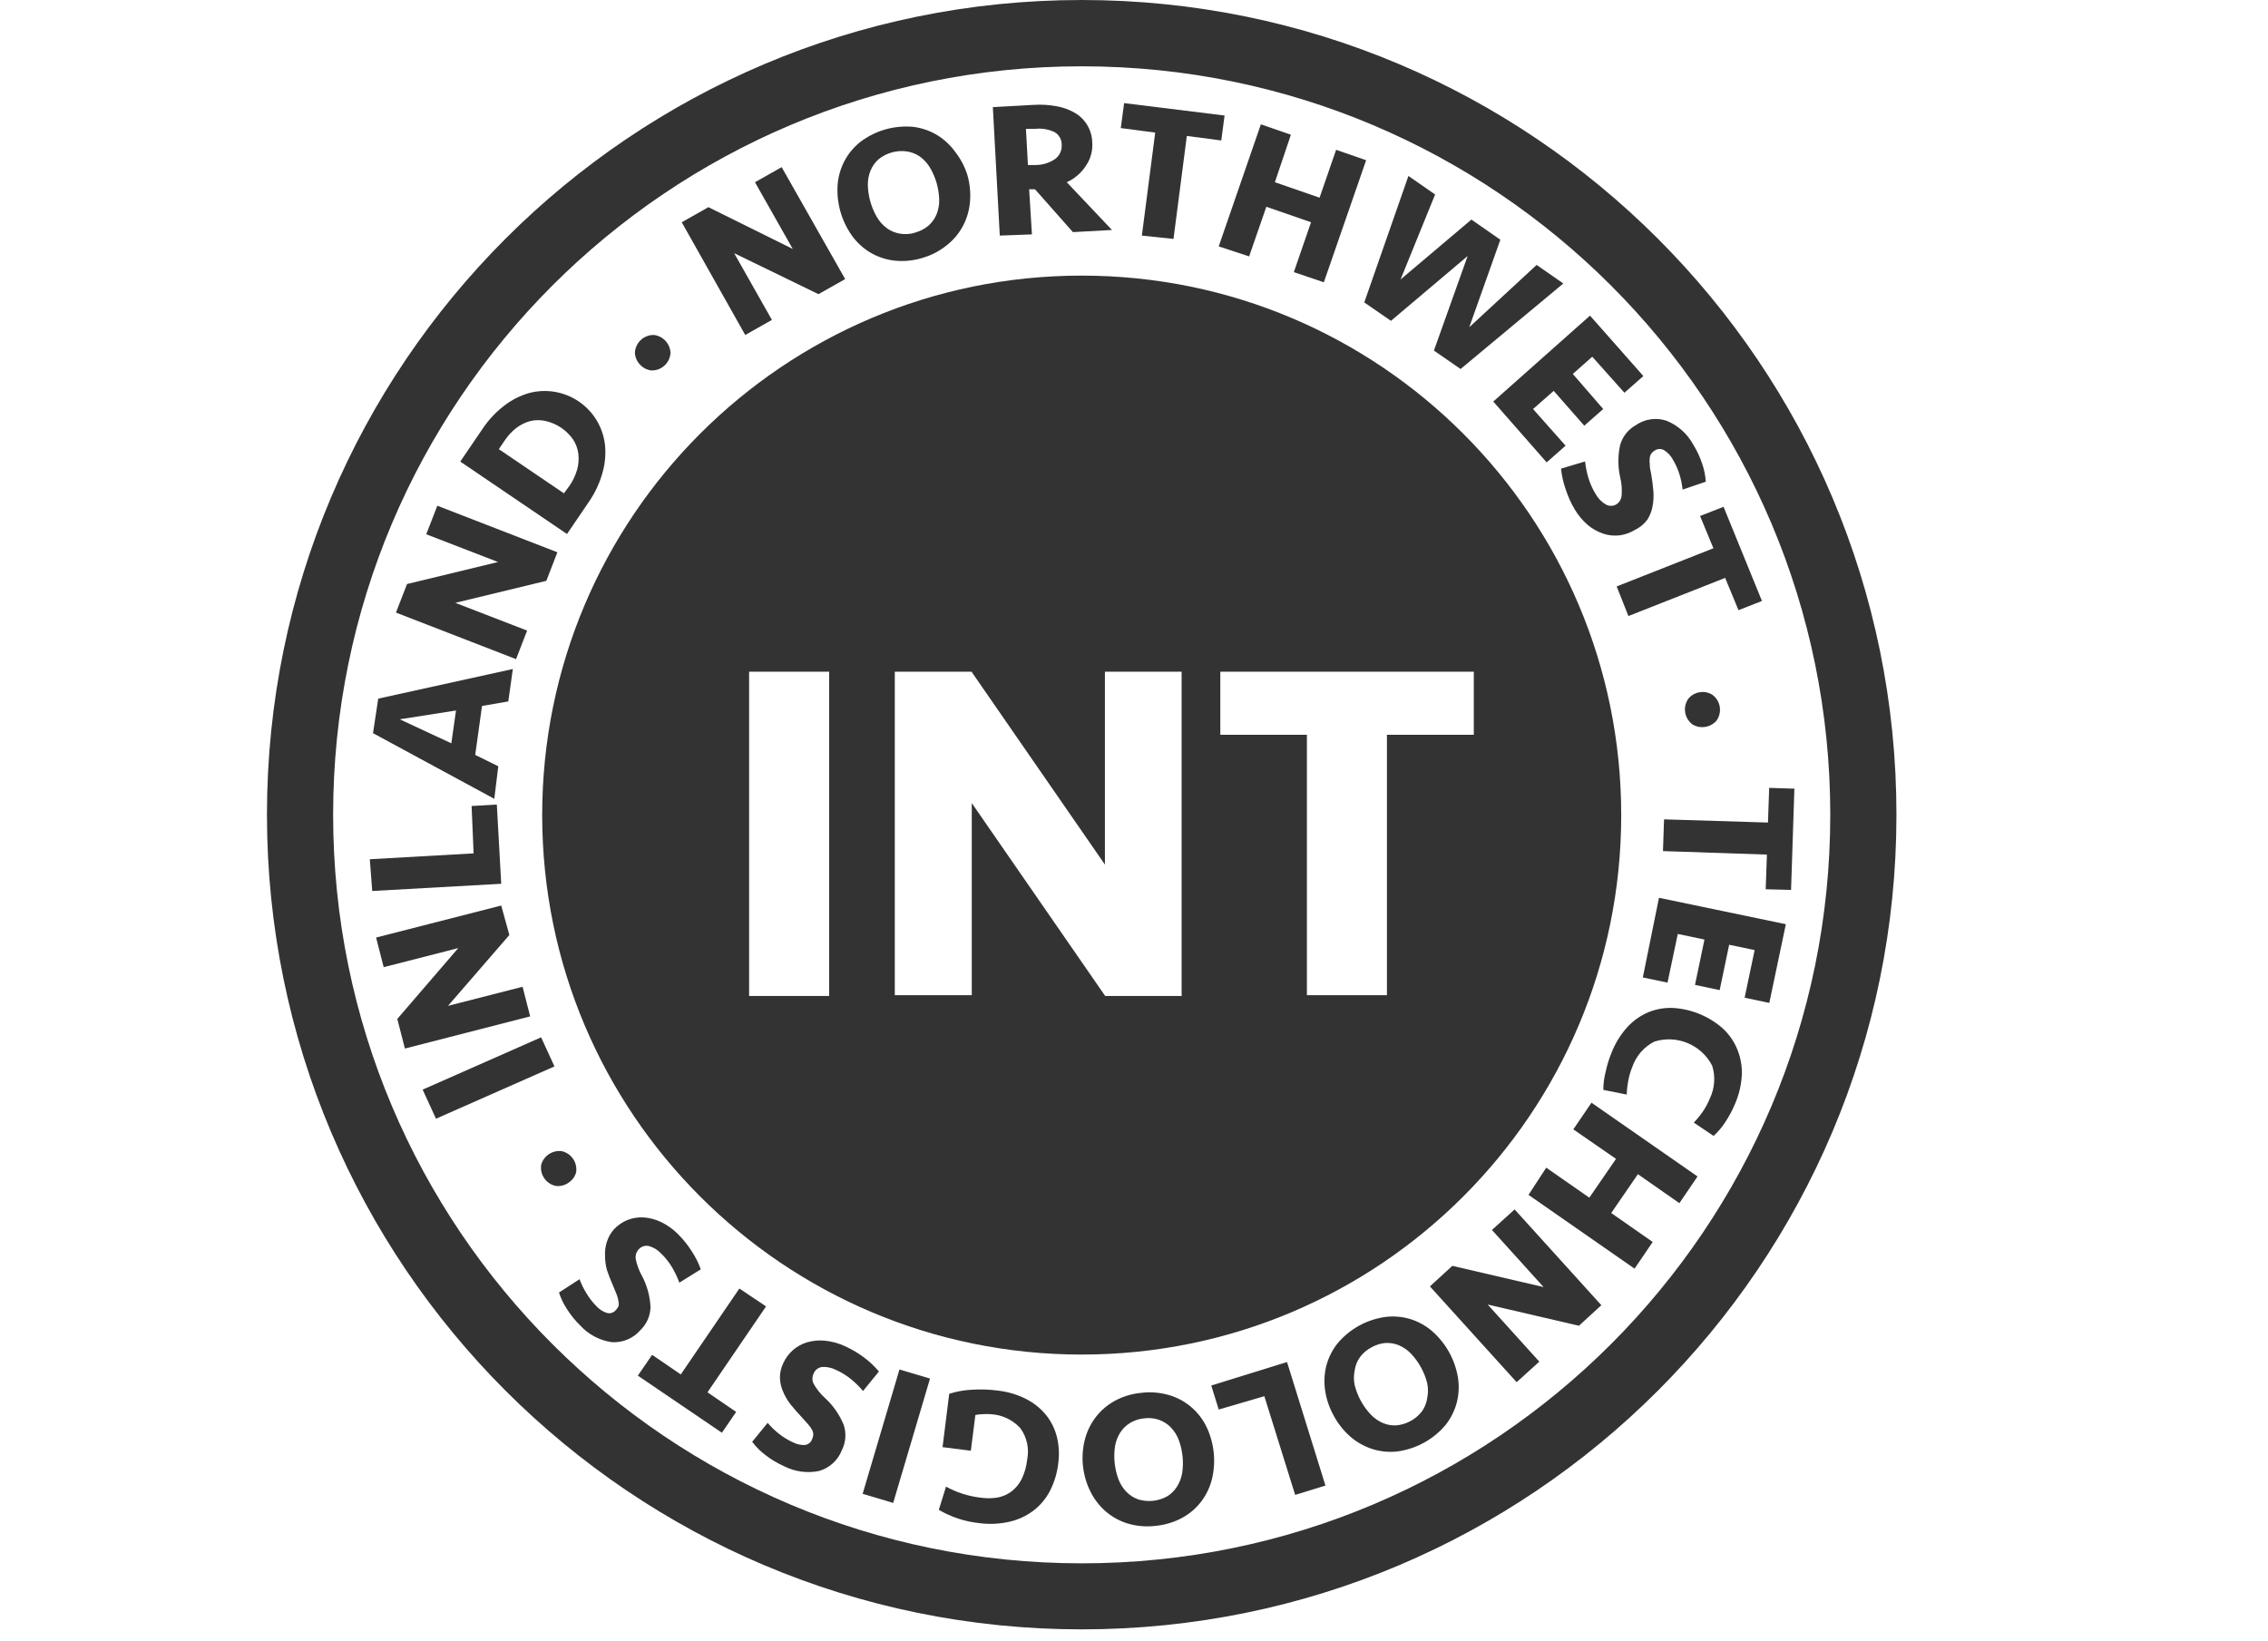
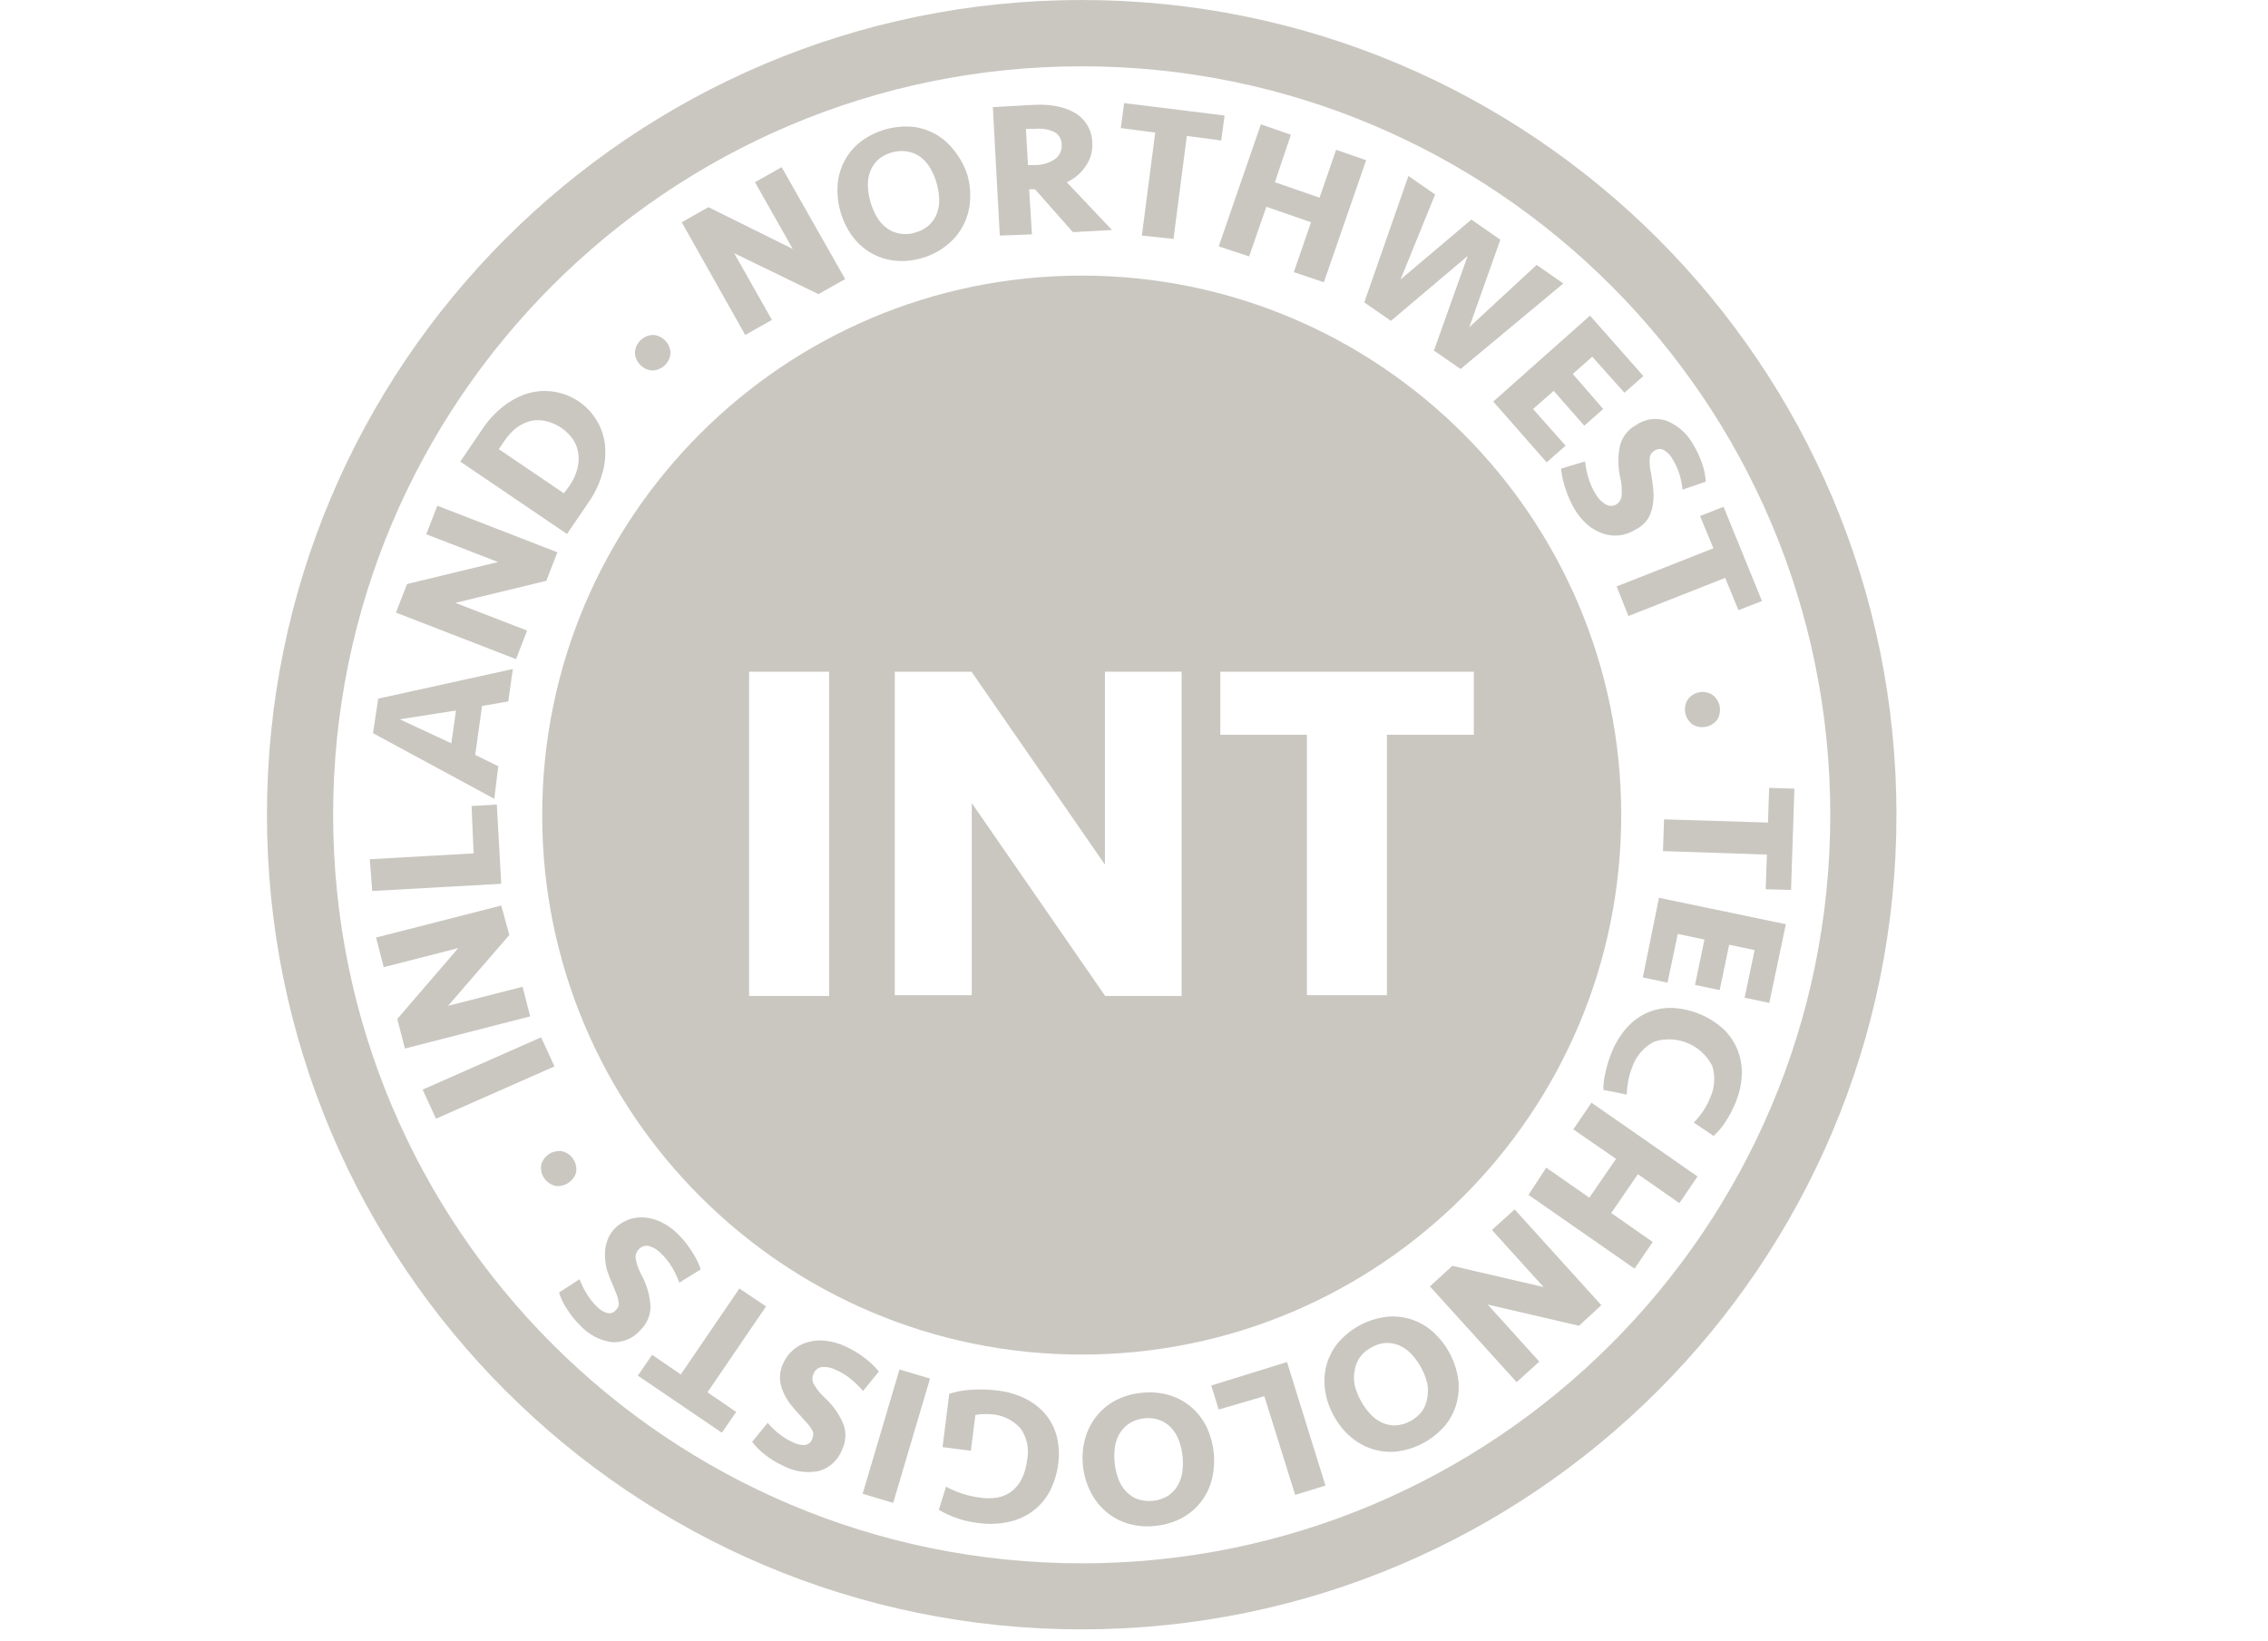
<svg xmlns="http://www.w3.org/2000/svg" version="1.1" id="Layer_1" x="0px" y="0px" viewBox="-20 0 170 123" style="enable-background:50 0 170 123;" xml:space="preserve">
  <style>
      .a {
-         fill: #333;
+         fill: #cac7c1;
      }
    </style>
  <g>
    <path class="a" d="M83.73,0.34A61.07,61.07,0,1,0,144.8,61.42,61.07,61.07,0,0,0,83.73.34Zm0,117.19a56.11,56.11,0,1,1,56.11-56.11A56.11,56.11,0,0,1,83.73,117.53Z" transform="translate(-22.65 -0.34)" />
    <path class="a" d="M83.73,21a40.44,40.44,0,1,0,40.44,40.44A40.44,40.44,0,0,0,83.73,21Zm-18.93,54h-6V50.69h6V74.94Zm26.44,0H85.49l-10-14.46V74.94H69.72V50.69h5.75l10,14.46V50.69h5.75V74.94Zm15.37-19.52V74.94h-6V55.42H94.12V50.69h19v4.73h-6.52Z" transform="translate(-22.65 -0.34)" />
    <g>
      <path class="a" d="M43.21,78.1l1,2.18L35.33,84.2l-1-2.18Z" transform="translate(-22.65 -0.34)" />
      <path class="a" d="M40.83,70.43l-4.6,5.31,5.59-1.43,0.57,2.22L33,78.94l-0.57-2.22L37,71.41l-5.59,1.43-0.57-2.22,9.38-2.4Z" transform="translate(-22.65 -0.34)" />
      <path class="a" d="M30.37,64.75l7.78-.44L38,60.76l1.89-.11,0.33,5.94-9.67.54Z" transform="translate(-22.65 -0.34)" />
      <path class="a" d="M38.78,53.26l-0.51,3.67L40,57.78,39.7,60.22,30.61,55.3,31,52.71l10.09-2.22-0.34,2.43Zm-2.3,2.8,0.35-2.46-4.22.66Z" transform="translate(-22.65 -0.34)" />
      <path class="a" d="M43.6,43.88l-6.82,1.65,5.38,2.08-0.83,2.14-9-3.49,0.83-2.14,6.82-1.65-5.38-2.08,0.83-2.14,9,3.49Z" transform="translate(-22.65 -0.34)" />
      <path class="a" d="M37.15,34.94l1.66-2.44a7.26,7.26,0,0,1,1.62-1.74,5.57,5.57,0,0,1,1.85-.95A4.55,4.55,0,0,1,48,33.71a5.56,5.56,0,0,1-.19,2.07,7.26,7.26,0,0,1-1,2.15l-1.66,2.44Zm8.19,1.81a4.08,4.08,0,0,0,.57-1.21A3,3,0,0,0,46,34.36a2.54,2.54,0,0,0-.39-1.07,3.43,3.43,0,0,0-2.06-1.39,2.54,2.54,0,0,0-1.14,0,3,3,0,0,0-1.06.52,4.08,4.08,0,0,0-.91,1l-0.4.59,4.88,3.31Z" transform="translate(-22.65 -0.34)" />
      <path class="a" d="M50.62,27.67a1.37,1.37,0,0,1-.38-0.9,1.4,1.4,0,0,1,1.43-1.32,1.42,1.42,0,0,1,1.24,1.34,1.4,1.4,0,0,1-1.43,1.32A1.37,1.37,0,0,1,50.62,27.67Z" transform="translate(-22.65 -0.34)" />
      <path class="a" d="M64,22.39l-6.32-3.07,2.83,5-2,1.13L53.75,17l2-1.13L62.07,19l-2.83-5,2-1.13L66,21.26Z" transform="translate(-22.65 -0.34)" />
      <path class="a" d="M75.15,13.42a5.57,5.57,0,0,1,.21,2,4.71,4.71,0,0,1-.5,1.8,4.56,4.56,0,0,1-1.19,1.46,5.19,5.19,0,0,1-1.9,1,5.24,5.24,0,0,1-2.13.19,4.54,4.54,0,0,1-1.79-.62,4.61,4.61,0,0,1-1.36-1.27,5.92,5.92,0,0,1-1.06-3.73,4.62,4.62,0,0,1,.49-1.79,4.55,4.55,0,0,1,1.2-1.47,5.7,5.7,0,0,1,4-1.14,4.57,4.57,0,0,1,1.78.62,4.71,4.71,0,0,1,1.36,1.27A5.58,5.58,0,0,1,75.15,13.42Zm-3.9,4.35a2.5,2.5,0,0,0,1-.52,2.29,2.29,0,0,0,.6-0.84,2.78,2.78,0,0,0,.2-1.08,5,5,0,0,0-.69-2.42,2.78,2.78,0,0,0-.74-0.82,2.29,2.29,0,0,0-1-.4,2.76,2.76,0,0,0-2.13.6,2.3,2.3,0,0,0-.59.84,2.77,2.77,0,0,0-.2,1.08,5,5,0,0,0,.69,2.42,2.78,2.78,0,0,0,.74.82,2.3,2.3,0,0,0,.95.4A2.49,2.49,0,0,0,71.25,17.78Z" transform="translate(-22.65 -0.34)" />
      <path class="a" d="M84.52,11a2.75,2.75,0,0,1-.45,1.73A3.36,3.36,0,0,1,82.61,14L86,17.58l-2.93.16-2.84-3.21-0.44,0L80,17.91,77.59,18,77.07,8.37l3.08-.17a7,7,0,0,1,1.68.1,4.19,4.19,0,0,1,1.37.49A2.63,2.63,0,0,1,84.52,11Zm-2.29.17a1.06,1.06,0,0,0-.56-0.94A2.73,2.73,0,0,0,80.23,10l-0.68,0,0.15,2.71,0.58,0a2.57,2.57,0,0,0,1.47-.46A1.22,1.22,0,0,0,82.23,11.21Z" transform="translate(-22.65 -0.34)" />
      <path class="a" d="M94.44,9l-0.25,1.87-2.58-.34-1,7.72L88.24,18l1-7.72-2.58-.34,0.25-1.87Z" transform="translate(-22.65 -0.34)" />
      <path class="a" d="M99.63,20.74L100.92,17l-3.35-1.16-1.29,3.72L94,18.81l3.16-9.15,2.25,0.78L98.21,14l3.35,1.16,1.24-3.59,2.25,0.78-3.17,9.15Z" transform="translate(-22.65 -0.34)" />
      <path class="a" d="M112.78,24.87l5.05-4.67,2,1.39L112.13,28l-2-1.38,2.53-7.09-5.75,4.86-2-1.38,3.31-9.48,2,1.39-2.59,6.37,5.31-4.49,2.17,1.51Z" transform="translate(-22.65 -0.34)" />
      <path class="a" d="M121.83,24l4,4.53-1.42,1.25L122,27.08l-1.46,1.29L122.82,31l-1.42,1.25-2.29-2.61L117.56,31,120,33.75,118.58,35l-4-4.56Z" transform="translate(-22.65 -0.34)" />
      <path class="a" d="M125.2,40.06a2.87,2.87,0,0,1-1.15.41,2.81,2.81,0,0,1-1.21-.12,3.57,3.57,0,0,1-1.17-.65,4.67,4.67,0,0,1-1-1.2A7.47,7.47,0,0,1,120,37a6.53,6.53,0,0,1-.34-1.53l1.8-.54a7,7,0,0,0,.24,1.2,5,5,0,0,0,.57,1.27,2,2,0,0,0,.72.74,0.78,0.78,0,0,0,.83,0,0.87,0.87,0,0,0,.38-0.64,4.28,4.28,0,0,0-.11-1.39,5.55,5.55,0,0,1,0-2.41,2.46,2.46,0,0,1,1.16-1.48,2.6,2.6,0,0,1,2.32-.34,4,4,0,0,1,2,1.79,6.75,6.75,0,0,1,.67,1.44,5.1,5.1,0,0,1,.27,1.34l-1.74.59a5.8,5.8,0,0,0-.24-1.16,5,5,0,0,0-.52-1.14,1.78,1.78,0,0,0-.61-0.64,0.65,0.65,0,0,0-.7,0,0.93,0.93,0,0,0-.27.23,0.72,0.72,0,0,0-.12.32,1.94,1.94,0,0,0,0,.5q0,0.3.11,0.75,0.11,0.65.16,1.25a4.16,4.16,0,0,1-.06,1.13,2.77,2.77,0,0,1-.38,1A2.48,2.48,0,0,1,125.2,40.06Z" transform="translate(-22.65 -0.34)" />
      <path class="a" d="M134.72,45.39l-1.76.69-1-2.42-7.25,2.86-0.88-2.22,7.25-2.86-1-2.42,1.76-.69Z" transform="translate(-22.65 -0.34)" />
      <path class="a" d="M130,52.24a1.37,1.37,0,0,1,1,.18,1.4,1.4,0,0,1,.33,1.92,1.42,1.42,0,0,1-1.81.31,1.4,1.4,0,0,1-.33-1.92A1.37,1.37,0,0,1,130,52.24Z" transform="translate(-22.65 -0.34)" />
      <path class="a" d="M136.9,67.05L135,67l0.09-2.6-7.79-.26,0.08-2.38L135.17,62l0.09-2.6,1.89,0.06Z" transform="translate(-22.65 -0.34)" />
      <path class="a" d="M136.51,69.62l-1.24,5.9-1.85-.39,0.75-3.57-1.91-.4-0.71,3.4-1.85-.39,0.71-3.4-2-.42L127.64,74l-1.85-.39L127,67.64Z" transform="translate(-22.65 -0.34)" />
      <path class="a" d="M132.7,83.09a8.17,8.17,0,0,1-.72,1.35,5.09,5.09,0,0,1-.89,1.05l-1.48-1a6.42,6.42,0,0,0,.66-0.8,5.15,5.15,0,0,0,.54-1,3.36,3.36,0,0,0,.18-2.46,3.65,3.65,0,0,0-4.34-1.81A3.37,3.37,0,0,0,125,80.32a5.14,5.14,0,0,0-.31,1.07,6.37,6.37,0,0,0-.11,1l-1.75-.35A5.09,5.09,0,0,1,123,80.7a8.18,8.18,0,0,1,.45-1.46,6.2,6.2,0,0,1,1.21-1.94,4.53,4.53,0,0,1,1.59-1.1,4.39,4.39,0,0,1,1.84-.3,6.19,6.19,0,0,1,3.7,1.54A4.38,4.38,0,0,1,132.87,79a4.54,4.54,0,0,1,.34,1.91A6.21,6.21,0,0,1,132.7,83.09Z" transform="translate(-22.65 -0.34)" />
      <path class="a" d="M118.55,87.87l3.23,2.25,2-2.91L120.58,85l1.36-2,7.95,5.53-1.36,2-3.11-2.17-2,2.91,3.11,2.17-1.36,2-7.95-5.53Z" transform="translate(-22.65 -0.34)" />
      <path class="a" d="M111.51,95.23l6.84,1.59-3.87-4.28,1.7-1.54,6.5,7.18L121,99.72l-6.84-1.59,3.87,4.28-1.7,1.54-6.5-7.18Z" transform="translate(-22.65 -0.34)" />
      <path class="a" d="M102.62,106.46a5.58,5.58,0,0,1-.64-1.86,4.71,4.71,0,0,1,.08-1.86,4.57,4.57,0,0,1,.84-1.69,5.7,5.7,0,0,1,3.68-2,4.55,4.55,0,0,1,1.88.2,4.62,4.62,0,0,1,1.61.94,5.92,5.92,0,0,1,1.86,3.4,4.62,4.62,0,0,1-.08,1.86,4.56,4.56,0,0,1-.84,1.7,5.7,5.7,0,0,1-3.68,2,4.57,4.57,0,0,1-1.88-.21,4.71,4.71,0,0,1-1.61-.93A5.58,5.58,0,0,1,102.62,106.46Zm2.83-5.12a2.51,2.51,0,0,0-.86.73,2.28,2.28,0,0,0-.4,1,2.78,2.78,0,0,0,0,1.1,5,5,0,0,0,1.21,2.21,2.78,2.78,0,0,0,.9.63,2.28,2.28,0,0,0,1,.18,2.75,2.75,0,0,0,1.94-1.06,2.3,2.3,0,0,0,.39-1,2.78,2.78,0,0,0,0-1.1,5,5,0,0,0-1.21-2.21,2.77,2.77,0,0,0-.9-0.63,2.3,2.3,0,0,0-1-.18A2.49,2.49,0,0,0,105.45,101.34Z" transform="translate(-22.65 -0.34)" />
      <path class="a" d="M99.73,112.4L97.42,105,94,106l-0.56-1.8,5.68-1.76L102,111.7Z" transform="translate(-22.65 -0.34)" />
      <path class="a" d="M83.83,110.28a5.58,5.58,0,0,1,.13-2,4.71,4.71,0,0,1,.8-1.68,4.56,4.56,0,0,1,1.43-1.24,5.18,5.18,0,0,1,2-.61,5.24,5.24,0,0,1,2.13.18,4.55,4.55,0,0,1,1.66.92,4.62,4.62,0,0,1,1.12,1.48,5.92,5.92,0,0,1,.4,3.86,4.62,4.62,0,0,1-.79,1.68,4.56,4.56,0,0,1-1.43,1.24,5.24,5.24,0,0,1-2,.61,5.18,5.18,0,0,1-2.12-.18,4.57,4.57,0,0,1-1.65-.92,4.72,4.72,0,0,1-1.13-1.48A5.58,5.58,0,0,1,83.83,110.28Zm4.59-3.62a2.5,2.5,0,0,0-1.07.35,2.28,2.28,0,0,0-.74.73,2.78,2.78,0,0,0-.38,1,5,5,0,0,0,.26,2.5,2.78,2.78,0,0,0,.59.93,2.29,2.29,0,0,0,.87.56,2.76,2.76,0,0,0,2.2-.23,2.3,2.3,0,0,0,.73-0.73,2.78,2.78,0,0,0,.38-1,5,5,0,0,0-.26-2.5,2.77,2.77,0,0,0-.59-0.93,2.3,2.3,0,0,0-.86-0.56A2.49,2.49,0,0,0,88.42,106.66Z" transform="translate(-22.65 -0.34)" />
      <path class="a" d="M76.09,114.52a7.54,7.54,0,0,1-3.07-1l0.54-1.74a7.06,7.06,0,0,0,2.53.82,4.22,4.22,0,0,0,1.32,0,2.54,2.54,0,0,0,1.06-.46,2.65,2.65,0,0,0,.76-0.93,4.3,4.3,0,0,0,.41-1.44,3,3,0,0,0-.5-2.36,3.22,3.22,0,0,0-2.22-1.06,3.87,3.87,0,0,0-.64,0,3,3,0,0,0-.52.06l-0.34,2.68-2.12-.27,0.5-4a6.66,6.66,0,0,1,1.64-.3,10,10,0,0,1,2,.06,6.24,6.24,0,0,1,2.12.63,4.67,4.67,0,0,1,1.49,1.19,4.29,4.29,0,0,1,.82,1.65,5.32,5.32,0,0,1,.1,2,6,6,0,0,1-.62,2.05,4.44,4.44,0,0,1-1.24,1.48,4.67,4.67,0,0,1-1.79.83A6.39,6.39,0,0,1,76.09,114.52Z" transform="translate(-22.65 -0.34)" />
      <path class="a" d="M70.07,103l2.29,0.68L69.6,113l-2.29-.68Z" transform="translate(-22.65 -0.34)" />
      <path class="a" d="M61.35,102.55a2.87,2.87,0,0,1,.73-1,2.82,2.82,0,0,1,1.07-.59,3.57,3.57,0,0,1,1.33-.12,4.68,4.68,0,0,1,1.52.42,7.49,7.49,0,0,1,1.39.82,6.51,6.51,0,0,1,1.14,1.07l-1.19,1.46a7,7,0,0,0-.87-0.86,5,5,0,0,0-1.18-.73,2,2,0,0,0-1-.21,0.78,0.78,0,0,0-.66.51,0.87,0.87,0,0,0,0,.74,4.28,4.28,0,0,0,.87,1.09,5.55,5.55,0,0,1,1.39,2,2.46,2.46,0,0,1-.13,1.88,2.6,2.6,0,0,1-1.73,1.58,4,4,0,0,1-2.63-.37,6.77,6.77,0,0,1-1.37-.82,5.11,5.11,0,0,1-1-1L60.19,107a5.81,5.81,0,0,0,.85.82,5,5,0,0,0,1.07.65,1.78,1.78,0,0,0,.86.19,0.65,0.65,0,0,0,.55-0.43,0.93,0.93,0,0,0,.09-0.34,0.72,0.72,0,0,0-.08-0.34,2,2,0,0,0-.28-0.41l-0.51-.57q-0.45-.48-0.83-0.95a4.17,4.17,0,0,1-.58-1,2.78,2.78,0,0,1-.22-1A2.48,2.48,0,0,1,61.35,102.55Z" transform="translate(-22.65 -0.34)" />
      <path class="a" d="M50.46,103.46l1.07-1.56,2.15,1.47,4.39-6.44,2,1.34-4.39,6.44,2.15,1.47-1.07,1.56Z" transform="translate(-22.65 -0.34)" />
      <path class="a" d="M48.69,92.47a2.87,2.87,0,0,1,1-.68,2.82,2.82,0,0,1,1.21-.19,3.56,3.56,0,0,1,1.29.34,4.68,4.68,0,0,1,1.28.91,7.48,7.48,0,0,1,1,1.24,6.52,6.52,0,0,1,.71,1.4l-1.61,1a7,7,0,0,0-.52-1.11,5,5,0,0,0-.86-1.09,2,2,0,0,0-.88-0.54,0.78,0.78,0,0,0-.79.25,0.87,0.87,0,0,0-.22.71A4.28,4.28,0,0,0,50.78,96a5.55,5.55,0,0,1,.63,2.33,2.46,2.46,0,0,1-.76,1.72,2.6,2.6,0,0,1-2.16.9,4,4,0,0,1-2.35-1.25,6.77,6.77,0,0,1-1-1.24,5.1,5.1,0,0,1-.59-1.23l1.54-1a5.78,5.78,0,0,0,.52,1.06,5,5,0,0,0,.78,1,1.77,1.77,0,0,0,.75.47,0.65,0.65,0,0,0,.67-0.21,0.93,0.93,0,0,0,.2-0.29,0.72,0.72,0,0,0,0-.35,2,2,0,0,0-.12-0.49q-0.11-.29-0.29-0.71-0.27-.6-0.46-1.18A4.15,4.15,0,0,1,48,94.43a2.77,2.77,0,0,1,.14-1A2.48,2.48,0,0,1,48.69,92.47Z" transform="translate(-22.65 -0.34)" />
      <path class="a" d="M45.26,89a1.37,1.37,0,0,1-.95.24,1.4,1.4,0,0,1-1.09-1.61,1.42,1.42,0,0,1,1.52-1,1.4,1.4,0,0,1,1.09,1.61A1.37,1.37,0,0,1,45.26,89Z" transform="translate(-22.65 -0.34)" />
    </g>
  </g>
</svg>
